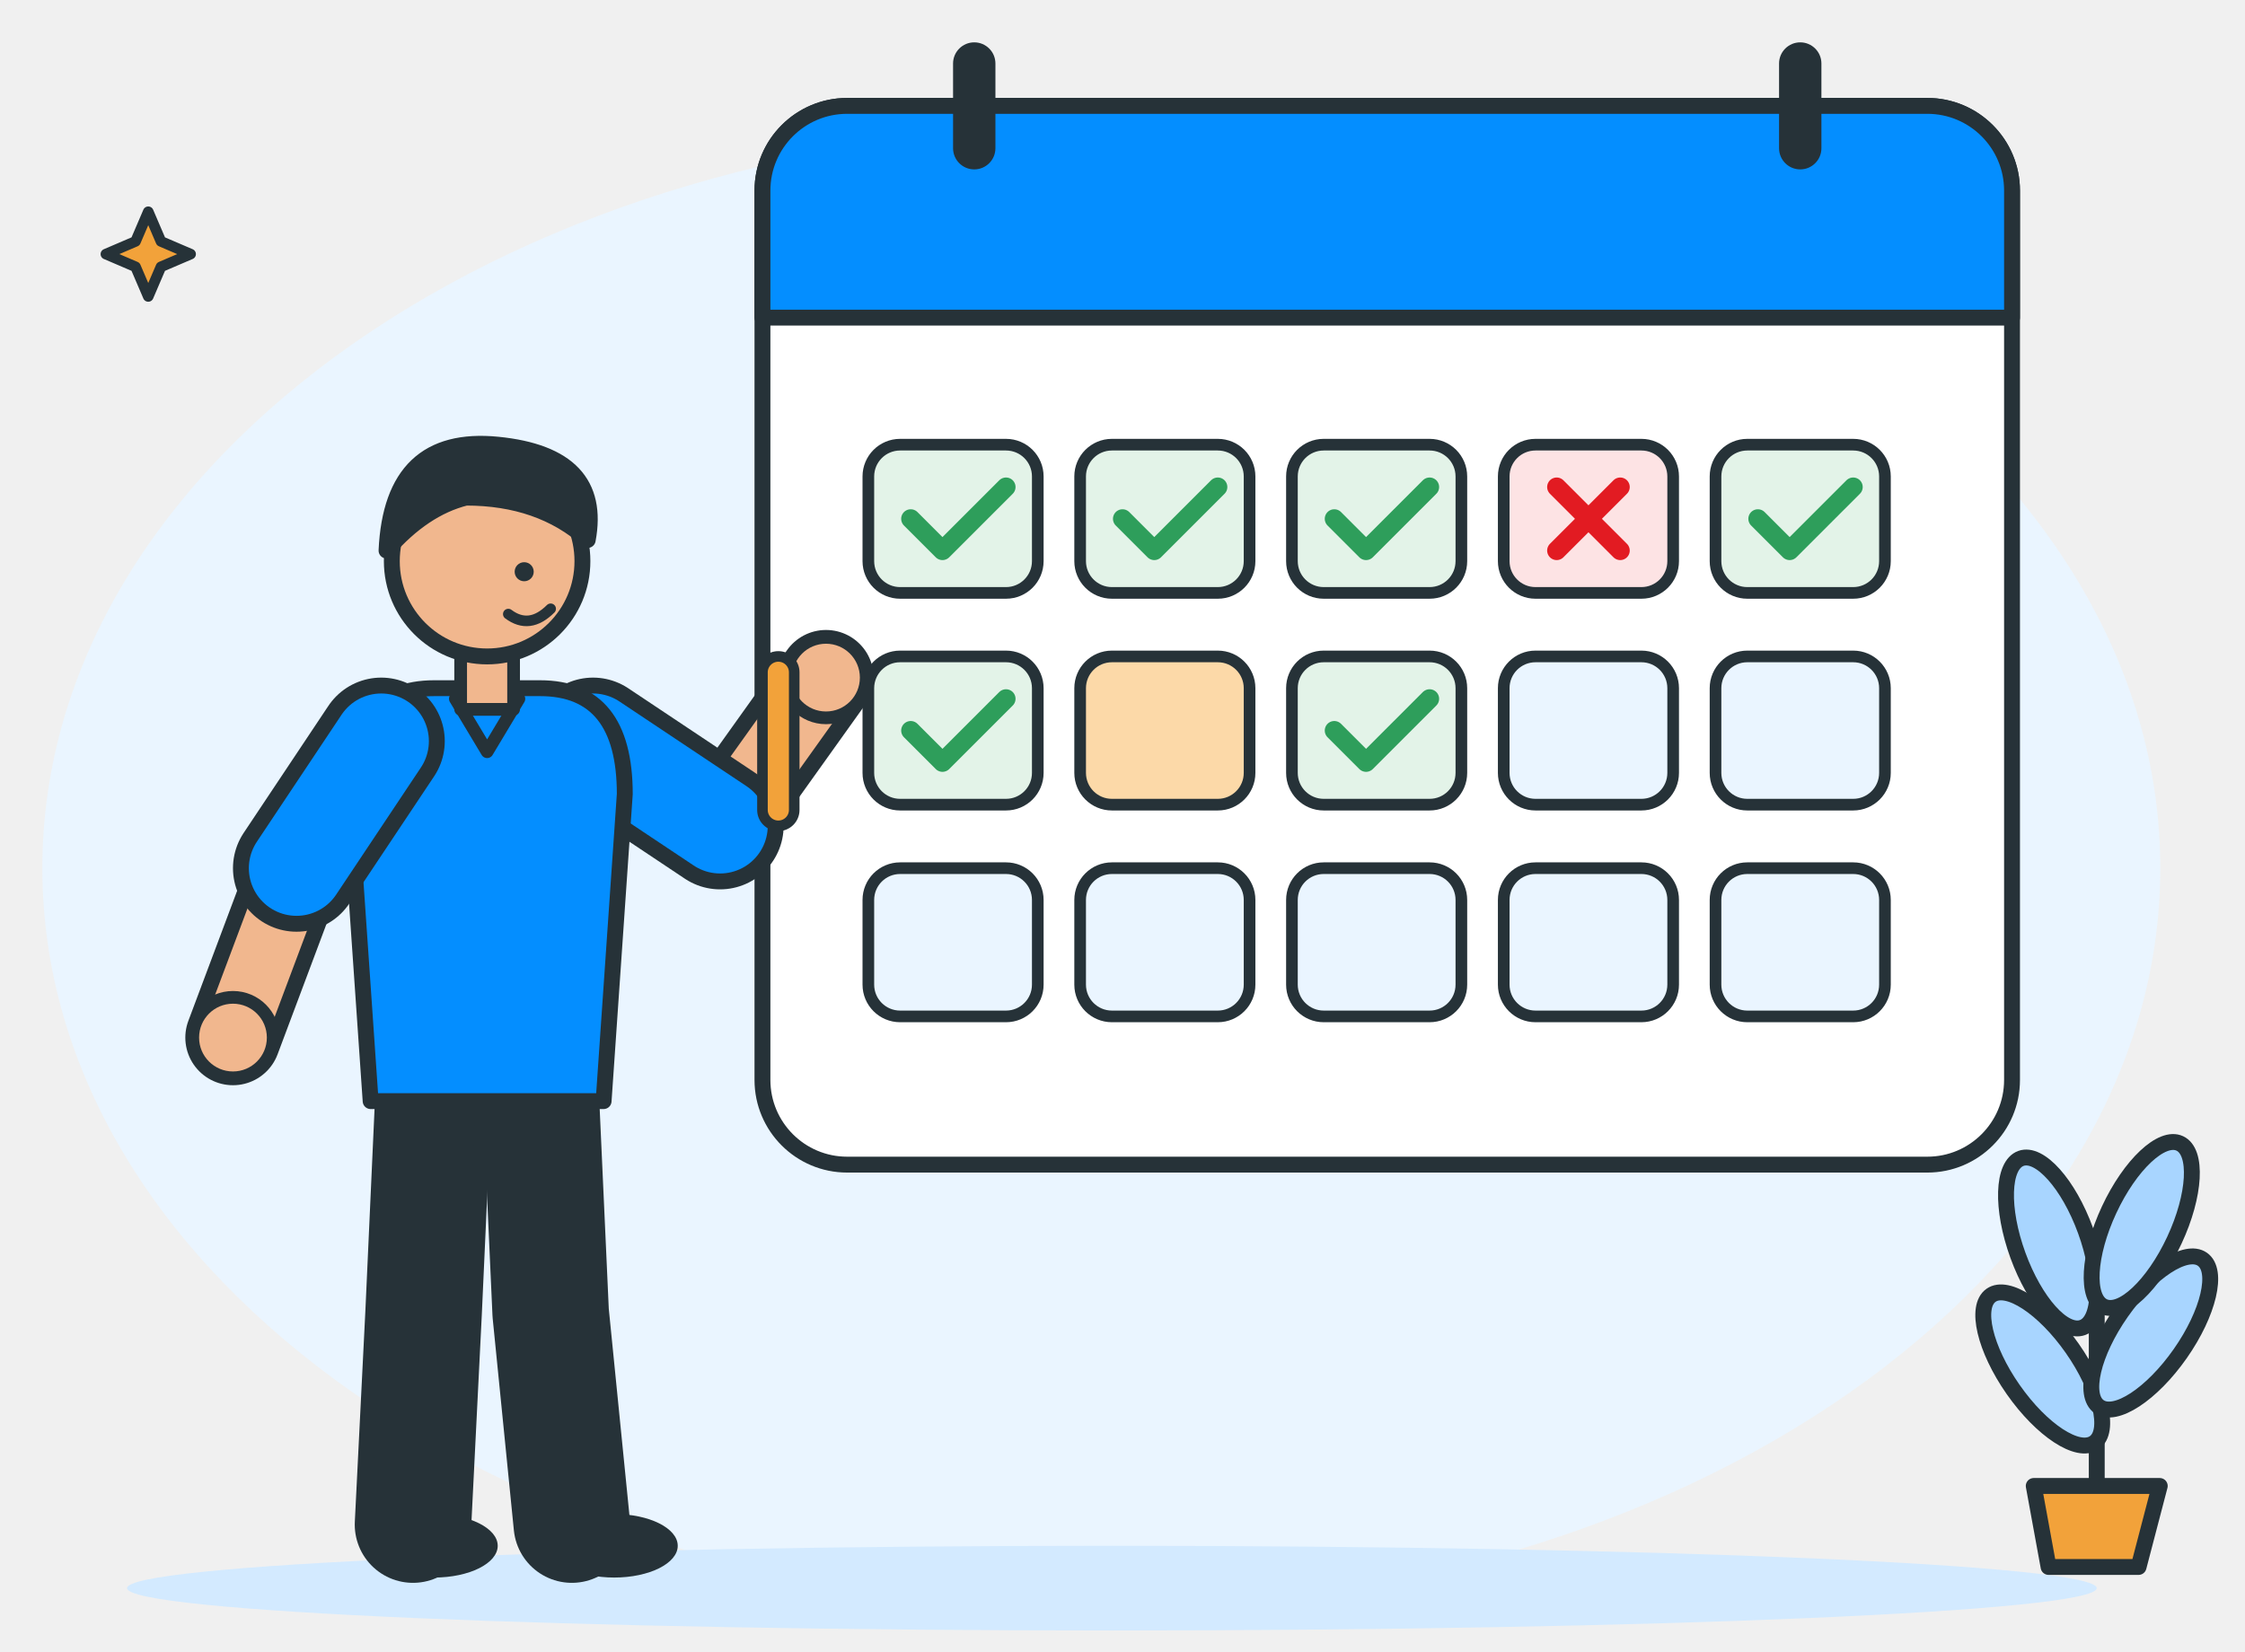
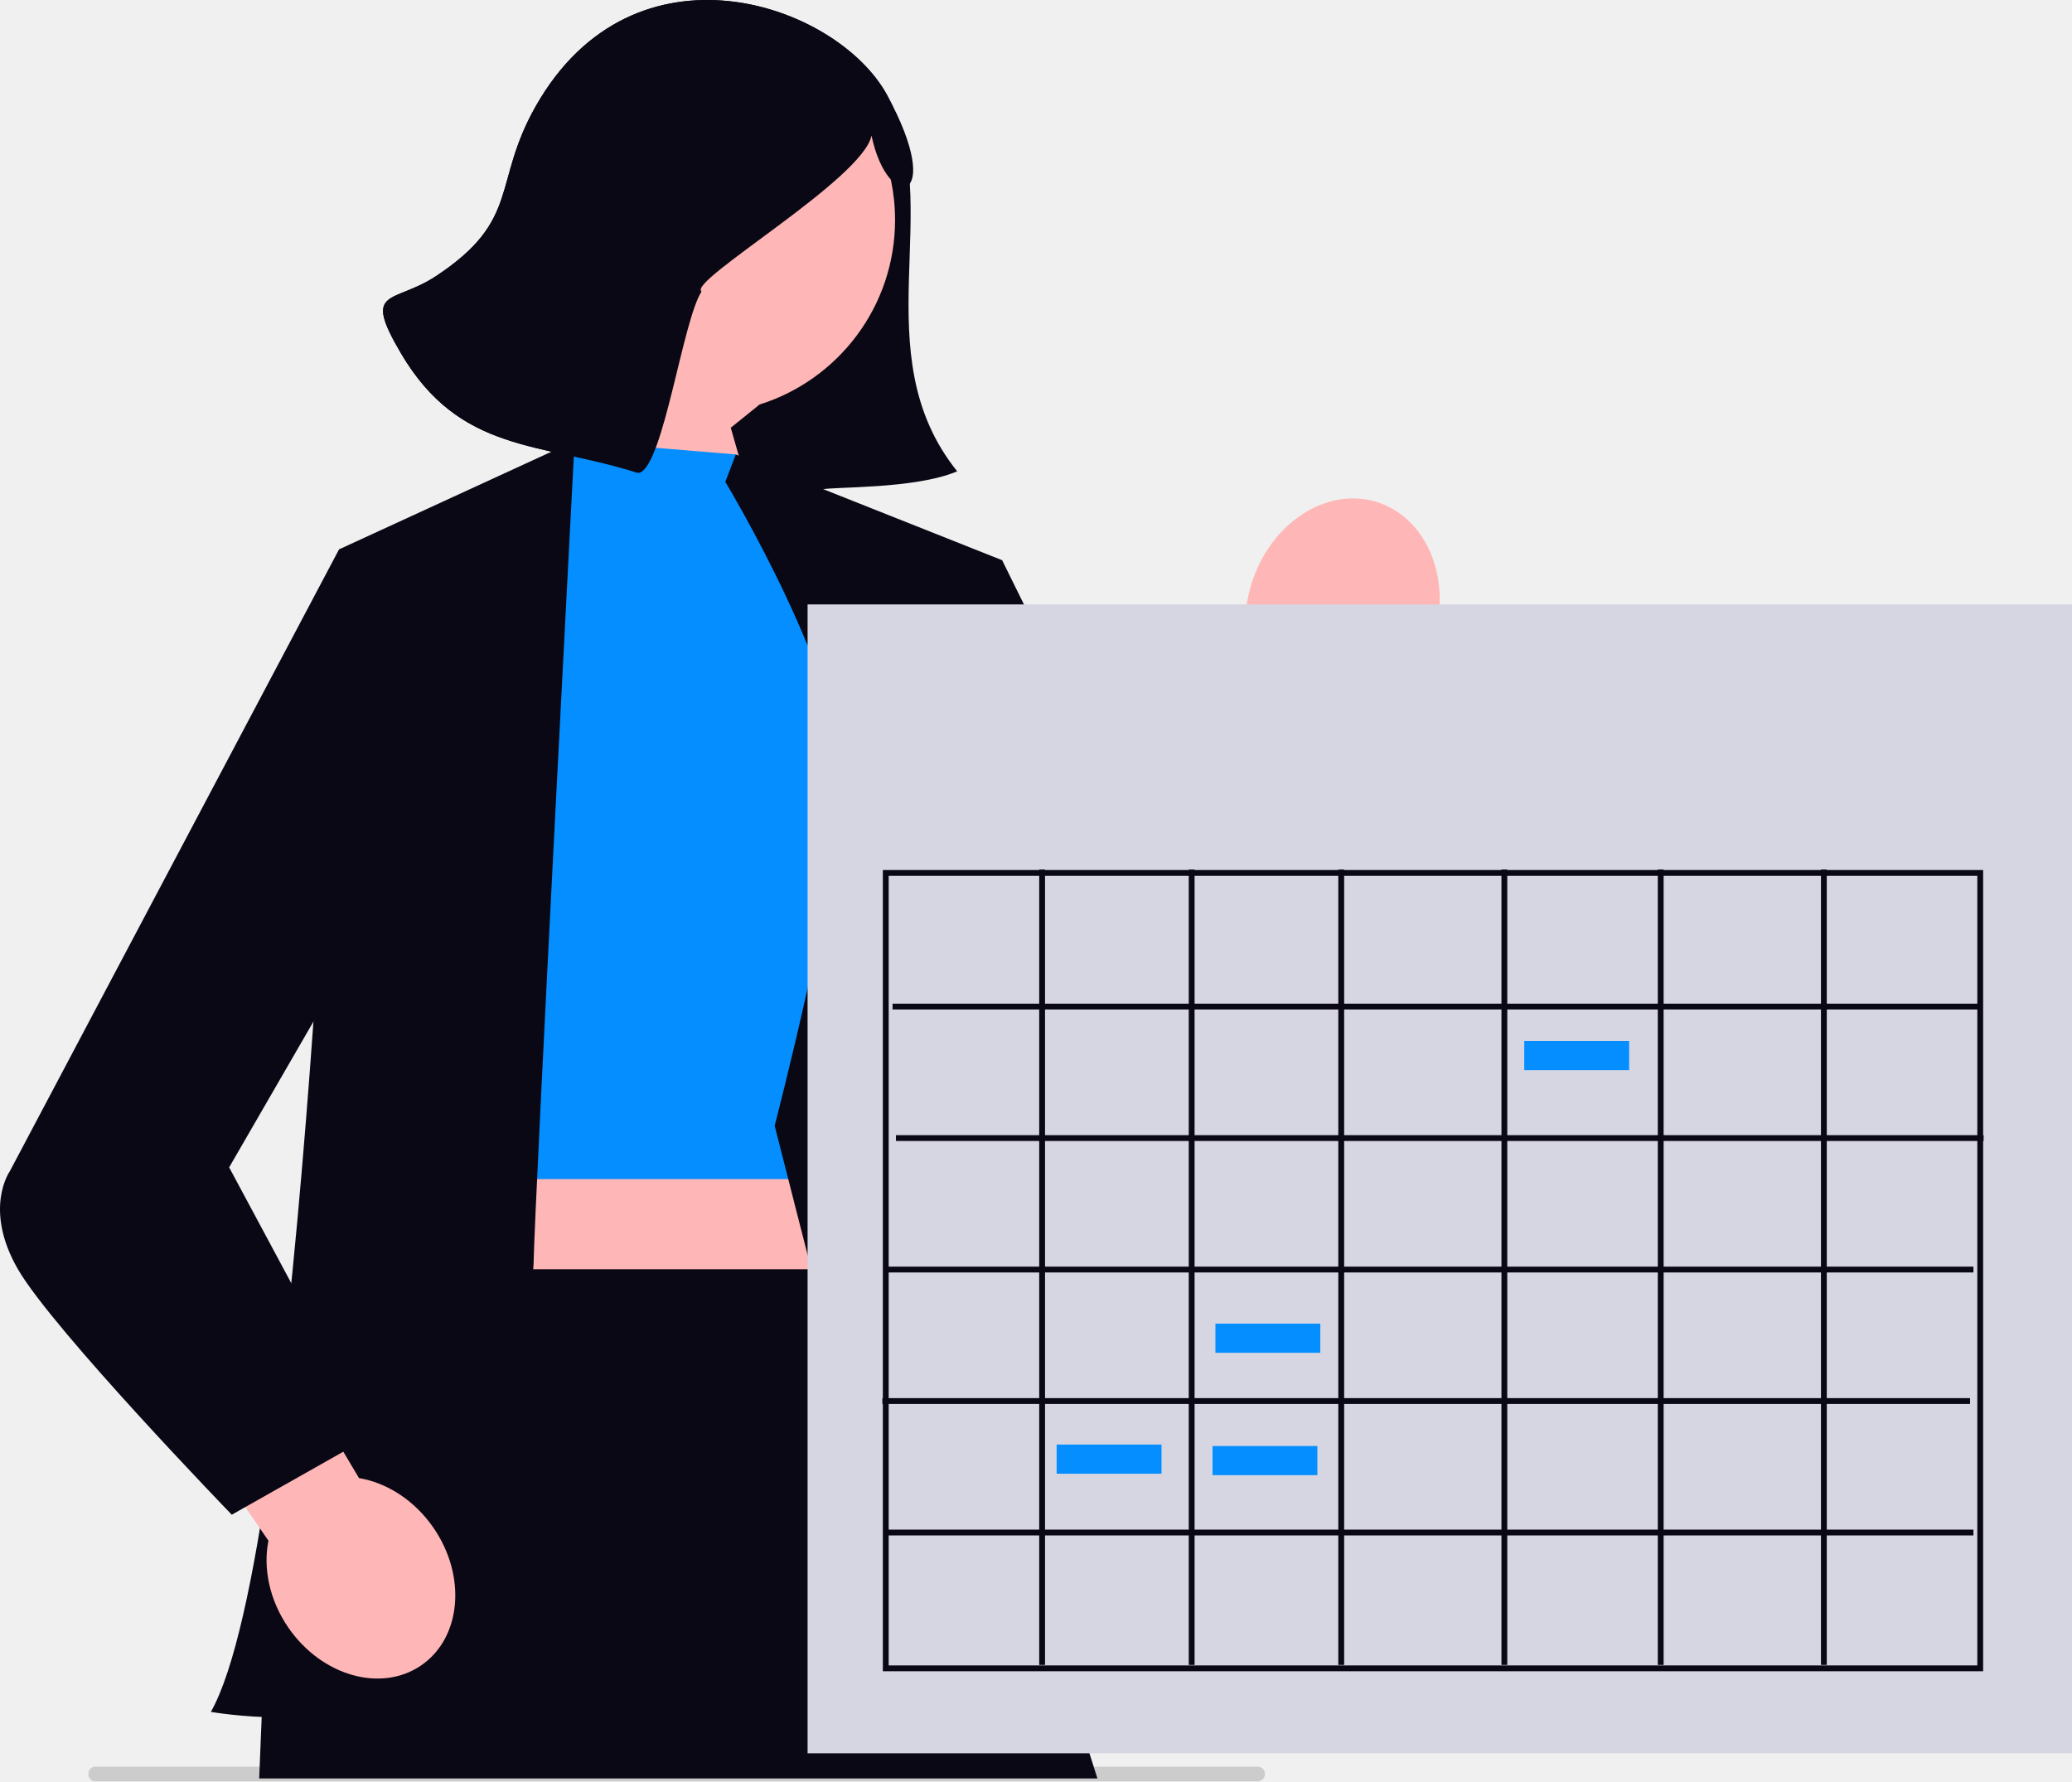
- <svg xmlns="http://www.w3.org/2000/svg" viewBox="16 10 212 156" fill="none">
-   <ellipse cx="120" cy="92" rx="100" ry="70" fill="#EAF5FF" />
-   <ellipse cx="121.0" cy="160" rx="93.0" ry="4" fill="#D3EAFF" />
-   <rect fill="#FFFFFF" stroke="#263238" stroke-width="1.5" stroke-linejoin="round" stroke-linecap="round" x="88" y="20" width="118" height="100" rx="8" />
-   <path fill="#048EFF" stroke="#263238" stroke-width="1.5" stroke-linejoin="round" stroke-linecap="round" d="M88,28 a8,8 0 0 1 8,-8 h102 a8,8 0 0 1 8,8 v12 h-118 z" />
-   <rect fill="#263238" stroke="none" stroke-linejoin="round" stroke-linecap="round" x="106" y="14" width="4" height="12" rx="2" />
-   <rect fill="#263238" stroke="none" stroke-linejoin="round" stroke-linecap="round" x="184" y="14" width="4" height="12" rx="2" />
-   <rect fill="#E3F3E8" stroke="#263238" stroke-width="1.1" stroke-linejoin="round" stroke-linecap="round" x="98" y="52" width="16" height="14" rx="3" />
-   <path fill="none" stroke="#2E9E5B" stroke-width="1.8" stroke-linejoin="round" stroke-linecap="round" d="M102,59 l3,3 l6,-6" />
-   <rect fill="#E3F3E8" stroke="#263238" stroke-width="1.1" stroke-linejoin="round" stroke-linecap="round" x="118" y="52" width="16" height="14" rx="3" />
-   <path fill="none" stroke="#2E9E5B" stroke-width="1.8" stroke-linejoin="round" stroke-linecap="round" d="M122,59 l3,3 l6,-6" />
-   <rect fill="#E3F3E8" stroke="#263238" stroke-width="1.1" stroke-linejoin="round" stroke-linecap="round" x="138" y="52" width="16" height="14" rx="3" />
-   <path fill="none" stroke="#2E9E5B" stroke-width="1.8" stroke-linejoin="round" stroke-linecap="round" d="M142,59 l3,3 l6,-6" />
-   <rect fill="#FDE3E4" stroke="#263238" stroke-width="1.1" stroke-linejoin="round" stroke-linecap="round" x="158" y="52" width="16" height="14" rx="3" />
-   <path fill="none" stroke="#E21B22" stroke-width="1.8" stroke-linejoin="round" stroke-linecap="round" d="M163,56 l6,6 M169,56 l-6,6" />
-   <rect fill="#E3F3E8" stroke="#263238" stroke-width="1.1" stroke-linejoin="round" stroke-linecap="round" x="178" y="52" width="16" height="14" rx="3" />
-   <path fill="none" stroke="#2E9E5B" stroke-width="1.8" stroke-linejoin="round" stroke-linecap="round" d="M182,59 l3,3 l6,-6" />
-   <rect fill="#E3F3E8" stroke="#263238" stroke-width="1.1" stroke-linejoin="round" stroke-linecap="round" x="98" y="72" width="16" height="14" rx="3" />
-   <path fill="none" stroke="#2E9E5B" stroke-width="1.8" stroke-linejoin="round" stroke-linecap="round" d="M102,79 l3,3 l6,-6" />
-   <rect fill="#FCD9A8" stroke="#263238" stroke-width="1.1" stroke-linejoin="round" stroke-linecap="round" x="118" y="72" width="16" height="14" rx="3" />
-   <rect fill="#E3F3E8" stroke="#263238" stroke-width="1.1" stroke-linejoin="round" stroke-linecap="round" x="138" y="72" width="16" height="14" rx="3" />
-   <path fill="none" stroke="#2E9E5B" stroke-width="1.8" stroke-linejoin="round" stroke-linecap="round" d="M142,79 l3,3 l6,-6" />
-   <rect fill="#EAF5FF" stroke="#263238" stroke-width="1.1" stroke-linejoin="round" stroke-linecap="round" x="158" y="72" width="16" height="14" rx="3" />
-   <rect fill="#EAF5FF" stroke="#263238" stroke-width="1.1" stroke-linejoin="round" stroke-linecap="round" x="178" y="72" width="16" height="14" rx="3" />
-   <rect fill="#EAF5FF" stroke="#263238" stroke-width="1.1" stroke-linejoin="round" stroke-linecap="round" x="98" y="92" width="16" height="14" rx="3" />
-   <rect fill="#EAF5FF" stroke="#263238" stroke-width="1.1" stroke-linejoin="round" stroke-linecap="round" x="118" y="92" width="16" height="14" rx="3" />
-   <rect fill="#EAF5FF" stroke="#263238" stroke-width="1.1" stroke-linejoin="round" stroke-linecap="round" x="138" y="92" width="16" height="14" rx="3" />
-   <rect fill="#EAF5FF" stroke="#263238" stroke-width="1.1" stroke-linejoin="round" stroke-linecap="round" x="158" y="92" width="16" height="14" rx="3" />
-   <rect fill="#EAF5FF" stroke="#263238" stroke-width="1.1" stroke-linejoin="round" stroke-linecap="round" x="178" y="92" width="16" height="14" rx="3" />
-   <path d="M57,112 L56,134 L55,154" fill="none" stroke="#263238" stroke-width="11" stroke-linecap="round" stroke-linejoin="round" />
-   <path d="M57,112 L56,134 L55,154" fill="none" stroke="#263238" stroke-width="8" stroke-linecap="round" stroke-linejoin="round" />
-   <path d="M67,112 L68,134 L70,154" fill="none" stroke="#263238" stroke-width="11" stroke-linecap="round" stroke-linejoin="round" />
-   <path d="M67,112 L68,134 L70,154" fill="none" stroke="#263238" stroke-width="8" stroke-linecap="round" stroke-linejoin="round" />
-   <ellipse cx="57" cy="156" rx="6" ry="3" fill="#263238" />
-   <ellipse cx="74" cy="156" rx="6" ry="3" fill="#263238" />
-   <path d="M84,88 L94,74" fill="none" stroke="#263238" stroke-width="9" stroke-linecap="round" stroke-linejoin="round" />
-   <path d="M84,88 L94,74" fill="none" stroke="#F1B78E" stroke-width="6" stroke-linecap="round" stroke-linejoin="round" />
-   <path d="M72,80 L84,88" fill="none" stroke="#263238" stroke-width="12" stroke-linecap="round" stroke-linejoin="round" />
-   <path d="M72,80 L84,88" fill="none" stroke="#048EFF" stroke-width="9" stroke-linecap="round" stroke-linejoin="round" />
-   <circle fill="#F1B78E" stroke="#263238" stroke-width="1.2" stroke-linejoin="round" stroke-linecap="round" cx="94" cy="74" r="3.8" />
-   <path fill="#048EFF" stroke="#263238" stroke-width="1.5" stroke-linejoin="round" stroke-linecap="round" d="M49,85 Q49,75 57,75 L67,75 Q75,75 75,85 L73,114 L51,114 Z" />
-   <path fill="none" stroke="#263238" stroke-width="1.2" stroke-linejoin="round" stroke-linecap="round" d="M59,76 L62,81 L65,76" />
-   <rect fill="#F1B78E" stroke="#263238" stroke-width="1.2" stroke-linejoin="round" stroke-linecap="round" x="59.5" y="70" width="5" height="7" rx="0" />
-   <circle fill="#F1B78E" stroke="#263238" stroke-width="1.5" stroke-linejoin="round" stroke-linecap="round" cx="62" cy="63" r="9" />
-   <path fill="#263238" stroke="#263238" stroke-width="1.5" stroke-linejoin="round" stroke-linecap="round" d="M52.5,62 Q53,51 63,52 Q73,53 71.5,61 Q67,57 60,57 Q56,58 52.5,62 Z" />
-   <circle fill="#263238" stroke="none" stroke-linejoin="round" stroke-linecap="round" cx="65.5" cy="64" r="0.9" />
-   <path fill="none" stroke="#263238" stroke-width="1" stroke-linejoin="round" stroke-linecap="round" d="M64,68 Q66,69.5 68,67.5" />
-   <rect fill="#F2A23A" stroke="#263238" stroke-width="1" stroke-linejoin="round" stroke-linecap="round" x="88" y="72" width="3" height="16" rx="1.5" />
-   <path d="M44,92 L38,108" fill="none" stroke="#263238" stroke-width="9" stroke-linecap="round" stroke-linejoin="round" />
-   <path d="M44,92 L38,108" fill="none" stroke="#F1B78E" stroke-width="6" stroke-linecap="round" stroke-linejoin="round" />
-   <path d="M52,80 L44,92" fill="none" stroke="#263238" stroke-width="12" stroke-linecap="round" stroke-linejoin="round" />
-   <path d="M52,80 L44,92" fill="none" stroke="#048EFF" stroke-width="9" stroke-linecap="round" stroke-linejoin="round" />
-   <circle fill="#F1B78E" stroke="#263238" stroke-width="1.2" stroke-linejoin="round" stroke-linecap="round" cx="38" cy="108" r="3.8" />
-   <line fill="none" stroke="#263238" stroke-width="1.5" stroke-linejoin="round" stroke-linecap="round" x1="214" y1="154.6" x2="214" y2="132.5" />
-   <ellipse cx="208.9" cy="139.3" rx="3.4" ry="8.5" transform="rotate(-35 208.9 139.3)" fill="#A8D5FF" stroke="#263238" stroke-width="1.5" />
-   <ellipse cx="219.1" cy="135.9" rx="3.4" ry="8.5" transform="rotate(35 219.1 135.9)" fill="#A8D5FF" stroke="#263238" stroke-width="1.5" />
-   <ellipse cx="209.75" cy="127.4" rx="3.4" ry="8.5" transform="rotate(-20 209.75 127.4)" fill="#A8D5FF" stroke="#263238" stroke-width="1.5" />
-   <ellipse cx="218.25" cy="125.7" rx="3.4" ry="8.5" transform="rotate(25 218.25 125.7)" fill="#A8D5FF" stroke="#263238" stroke-width="1.5" />
-   <path fill="#F2A23A" stroke="#263238" stroke-width="1.5" stroke-linejoin="round" stroke-linecap="round" d="M208.05,150.35 h11.9 l-2,7.65 h-8.5 z" />
-   <path fill="#F2A23A" stroke="#263238" stroke-width="1" stroke-linejoin="round" stroke-linecap="round" d="M30,30 L31.2,32.8 L34,34 L31.2,35.2 L30,38 L28.8,35.2 L26,34 L28.8,32.8 Z" />
+ <svg xmlns="http://www.w3.org/2000/svg" width="711.159" height="611.367" viewBox="0 0 711.159 611.367" role="img" artist="Katerina Limpitsouni" source="https://undraw.co/">
+   <path d="M282.25,169.956c.174.644-.288,1.09-.964.964-13.1-5.4-58.73-27.194-59.532-40.226,48.419,20.163,83.006-57.181,77.37-84.158-3.023,15.025-32.187,33.792-45.318,30.855-1.473-.329-18.038,19.119-13.017,22.659-6.488,10.01-12.973,59.11-21.213,62.192-.273.102-.661-.088-.964,0-33.068-10.508-60.717-6.56-80.994-40.979-13.454-22.836-2.725-16.751,12.053-26.516,29.3-19.361,19.132-31.742,34.23-58.335,33.692-59.346,103.257-35.386,120.527-3.857,20.494,37.412-8.441,88.737,24.105,129.205-14.702,6.255-43.108,5.189-46.765,6.267-1.897.559.456,1.832.482,1.928Z" fill="#090814" />
+   <path d="M174.447,75.484c0-36.66,29.719-66.378,66.379-66.378,36.66,0,66.379,29.719,66.379,66.378,0,29.731-19.548,54.894-46.492,63.344l-9.896,7.974,17.767,62.185-20.703,14.646-65.417-54.514s14.132-18,21.711-38.297c-17.912-11.887-29.728-32.229-29.728-55.338Z" fill="#ffb6b6" />
+   <path d="M470.989,245.556l-47.559,165.265-48.095-33.379,56.676-144.191c-4.943-9.154-6.171-21.185-2.417-33.078,6.569-20.809,25.855-33.271,43.076-27.835,17.221,5.436,25.857,26.712,19.288,47.521-3.754,11.893-11.668,21.038-20.97,25.696Z" fill="#ffb6b6" />
+   <rect x="140.718" y="310.811" width="171.552" height="199.807" fill="#ffb6b6" />
+   <path d="M431.948,611.367H32.511c-1.294-.099-2.25-1.224-2.167-2.518-.084-1.28.872-2.406,2.167-2.505h399.437c1.14.14,2.04,1.041,2.18,2.18.183,1.393-.787,2.658-2.18,2.843Z" fill="#ccc" />
+   <polygon points="198.304 151.484 157.522 244.615 161.558 404.673 299.389 404.673 303.716 234.839 252.544 155.966 198.304 151.484" fill="#048EFF" />
+   <path d="M116.371,188.543s-11.939,342.471-43.996,398.987c0,0,44.302,7.72,55.57-8.247,11.268-15.967,54.727-122.271,55.198-145.813.471-23.542,14.086-282.1,14.086-282.1l-80.858,37.173Z" fill="#090814" />
+   <path d="M248.944,165.377l3.6-9.411,91.407,36.3s-4.265,342.248,32.74,376.832c0,0-61.82-2.949-63.873-4.365s-46.934-178.392-46.934-178.392c0,0,21.395-81.986,23.046-116.993,1.652-35.007-39.986-103.97-39.986-103.97Z" fill="#090814" />
+   <polygon points="130.186 435.608 91.274 553.849 88.956 610.385 376.665 610.385 321.177 435.608 130.186 435.608" fill="#090814" />
+   <path d="M320.758,198.956l23.193-6.691,53.329,108.003,22.855-59.155,56.466,16.133s-25.666,166.562-64.469,157.603c-38.803-8.959-91.375-100.428-91.375-100.428v-115.465Z" fill="#090814" />
+   <path d="M92.13,528.775L14.296,415.627l35.781-31.48,73.139,123.146c9.486,1.582,18.967,7.508,25.522,16.993,11.468,16.596,9.631,37.744-4.104,47.235-13.735,9.491-34.166,3.731-45.634-12.865-6.554-9.485-8.744-20.449-6.87-29.882Z" fill="#ffb6b6" />
+   <path d="M130.186,198.091l-13.815-9.549L3.361,401.997s-9.173,12.872,2.792,33.611c11.965,20.739,73.393,84.251,73.393,84.251l48.4-27.337-49.296-91.87,46.466-80.374,5.071-122.187Z" fill="#090814" />
+   <path d="M299.124,46.536c-3.023,15.025-63.356,49.974-58.335,53.514-6.488,10.01-12.973,59.11-21.213,62.192-.273.102-.661-.088-.964,0-33.068-10.508-60.717-6.56-80.994-40.979-13.454-22.836-2.725-16.751,12.053-26.516,29.3-19.361,19.132-31.742,34.23-58.335,33.692-59.346,103.257-35.386,120.527-3.857,20.494,37.412.333,40.958-5.303,13.981Z" fill="#090814" />
+   <rect x="277.182" y="207.438" width="433.977" height="394.313" fill="#d6d6e3" />
+   <path d="M680.661,573.585h-377.647v-274.985h377.647v274.985ZM305.014,571.585h373.647v-270.985h-373.647v270.985Z" fill="#090814" />
+   <rect x="306.347" y="344.468" width="373.314" height="2" fill="#090814" />
+   <rect x="356.678" y="298.434" width="2" height="272.985" fill="#090814" />
+   <rect x="408.008" y="298.433" width="2" height="272.986" fill="#090814" />
+   <rect x="459.339" y="298.433" width="2" height="272.985" fill="#090814" />
+   <rect x="515.335" y="298.432" width="2" height="272.986" fill="#090814" />
+   <rect x="568.998" y="298.432" width="2" height="272.985" fill="#090814" />
+   <rect x="624.995" y="298.431" width="2" height="272.986" fill="#090814" />
+   <rect x="307.514" y="389.595" width="373.313" height="2" fill="#090814" />
+   <rect x="304.014" y="434.722" width="373.313" height="2" fill="#090814" />
+   <rect x="302.847" y="479.849" width="373.314" height="2" fill="#090814" />
+   <rect x="304.014" y="524.976" width="373.313" height="2" fill="#090814" />
+   <rect x="362.659" y="495.786" width="36" height="10" fill="#048EFF" />
+   <rect x="417.159" y="454.286" width="36" height="10" fill="#048EFF" />
+   <rect x="523.159" y="357.286" width="36" height="10" fill="#048EFF" />
+   <rect x="416.159" y="496.286" width="36" height="10" fill="#048EFF" />
</svg>
